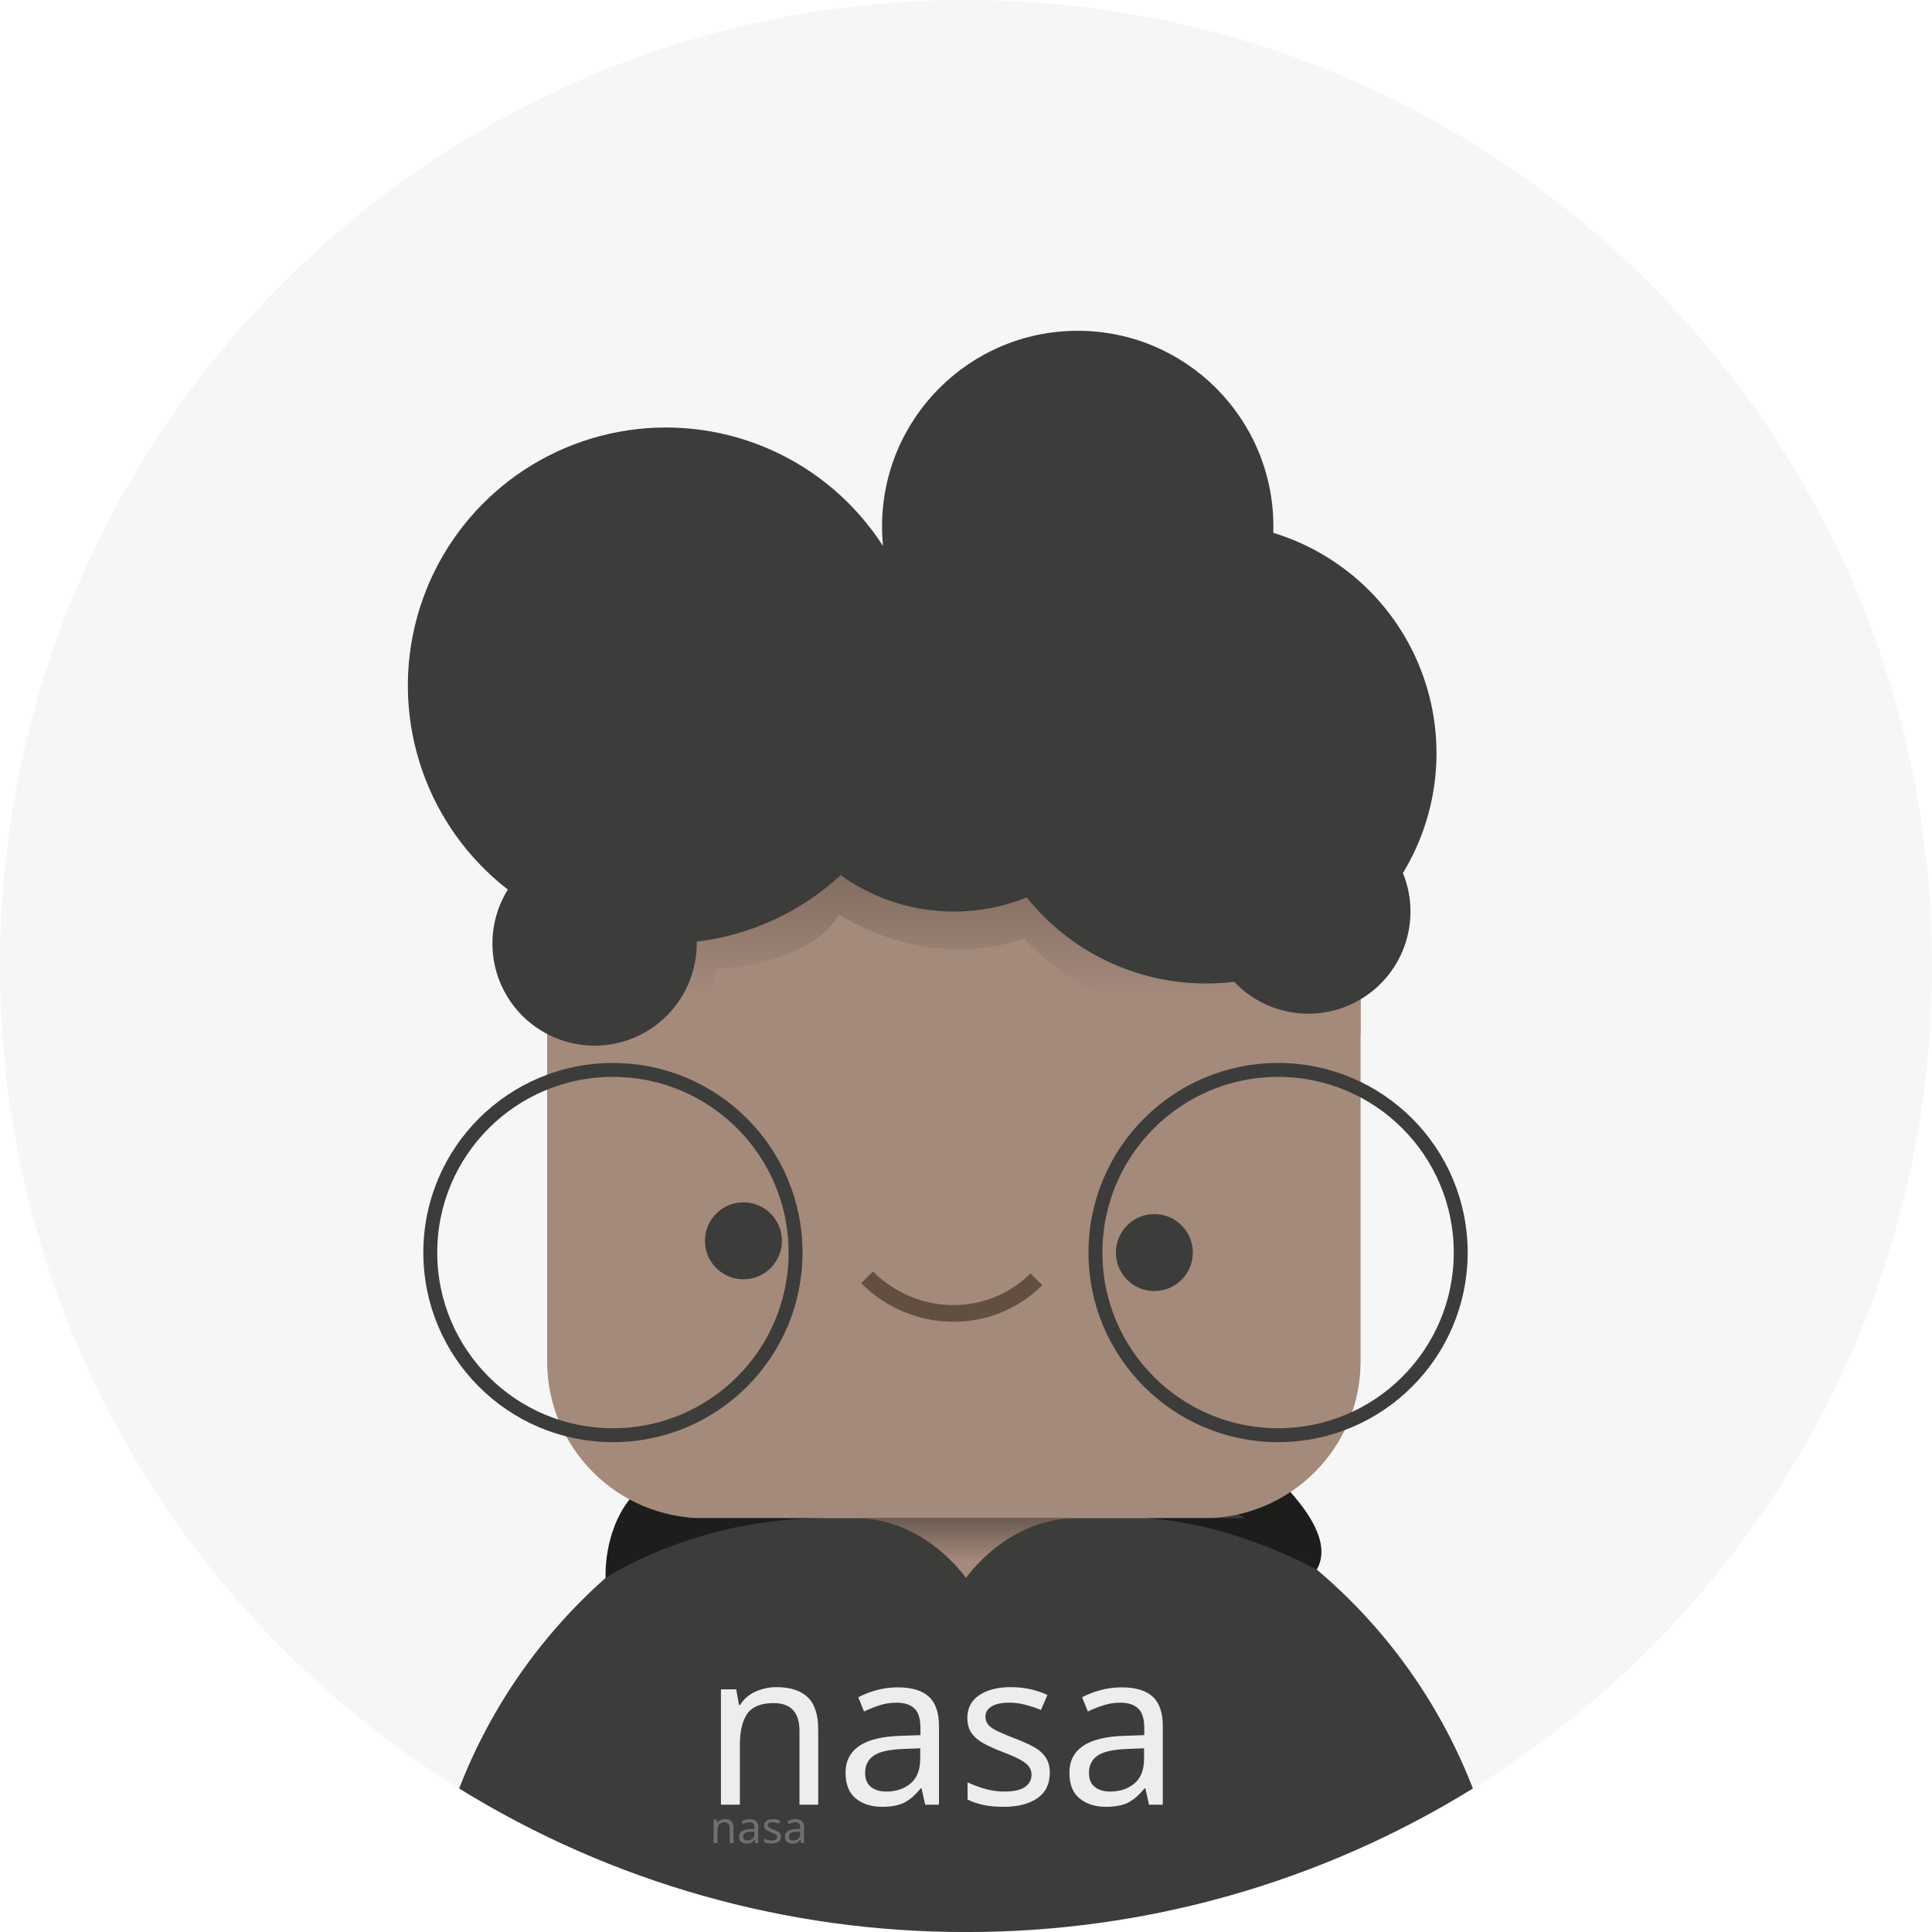
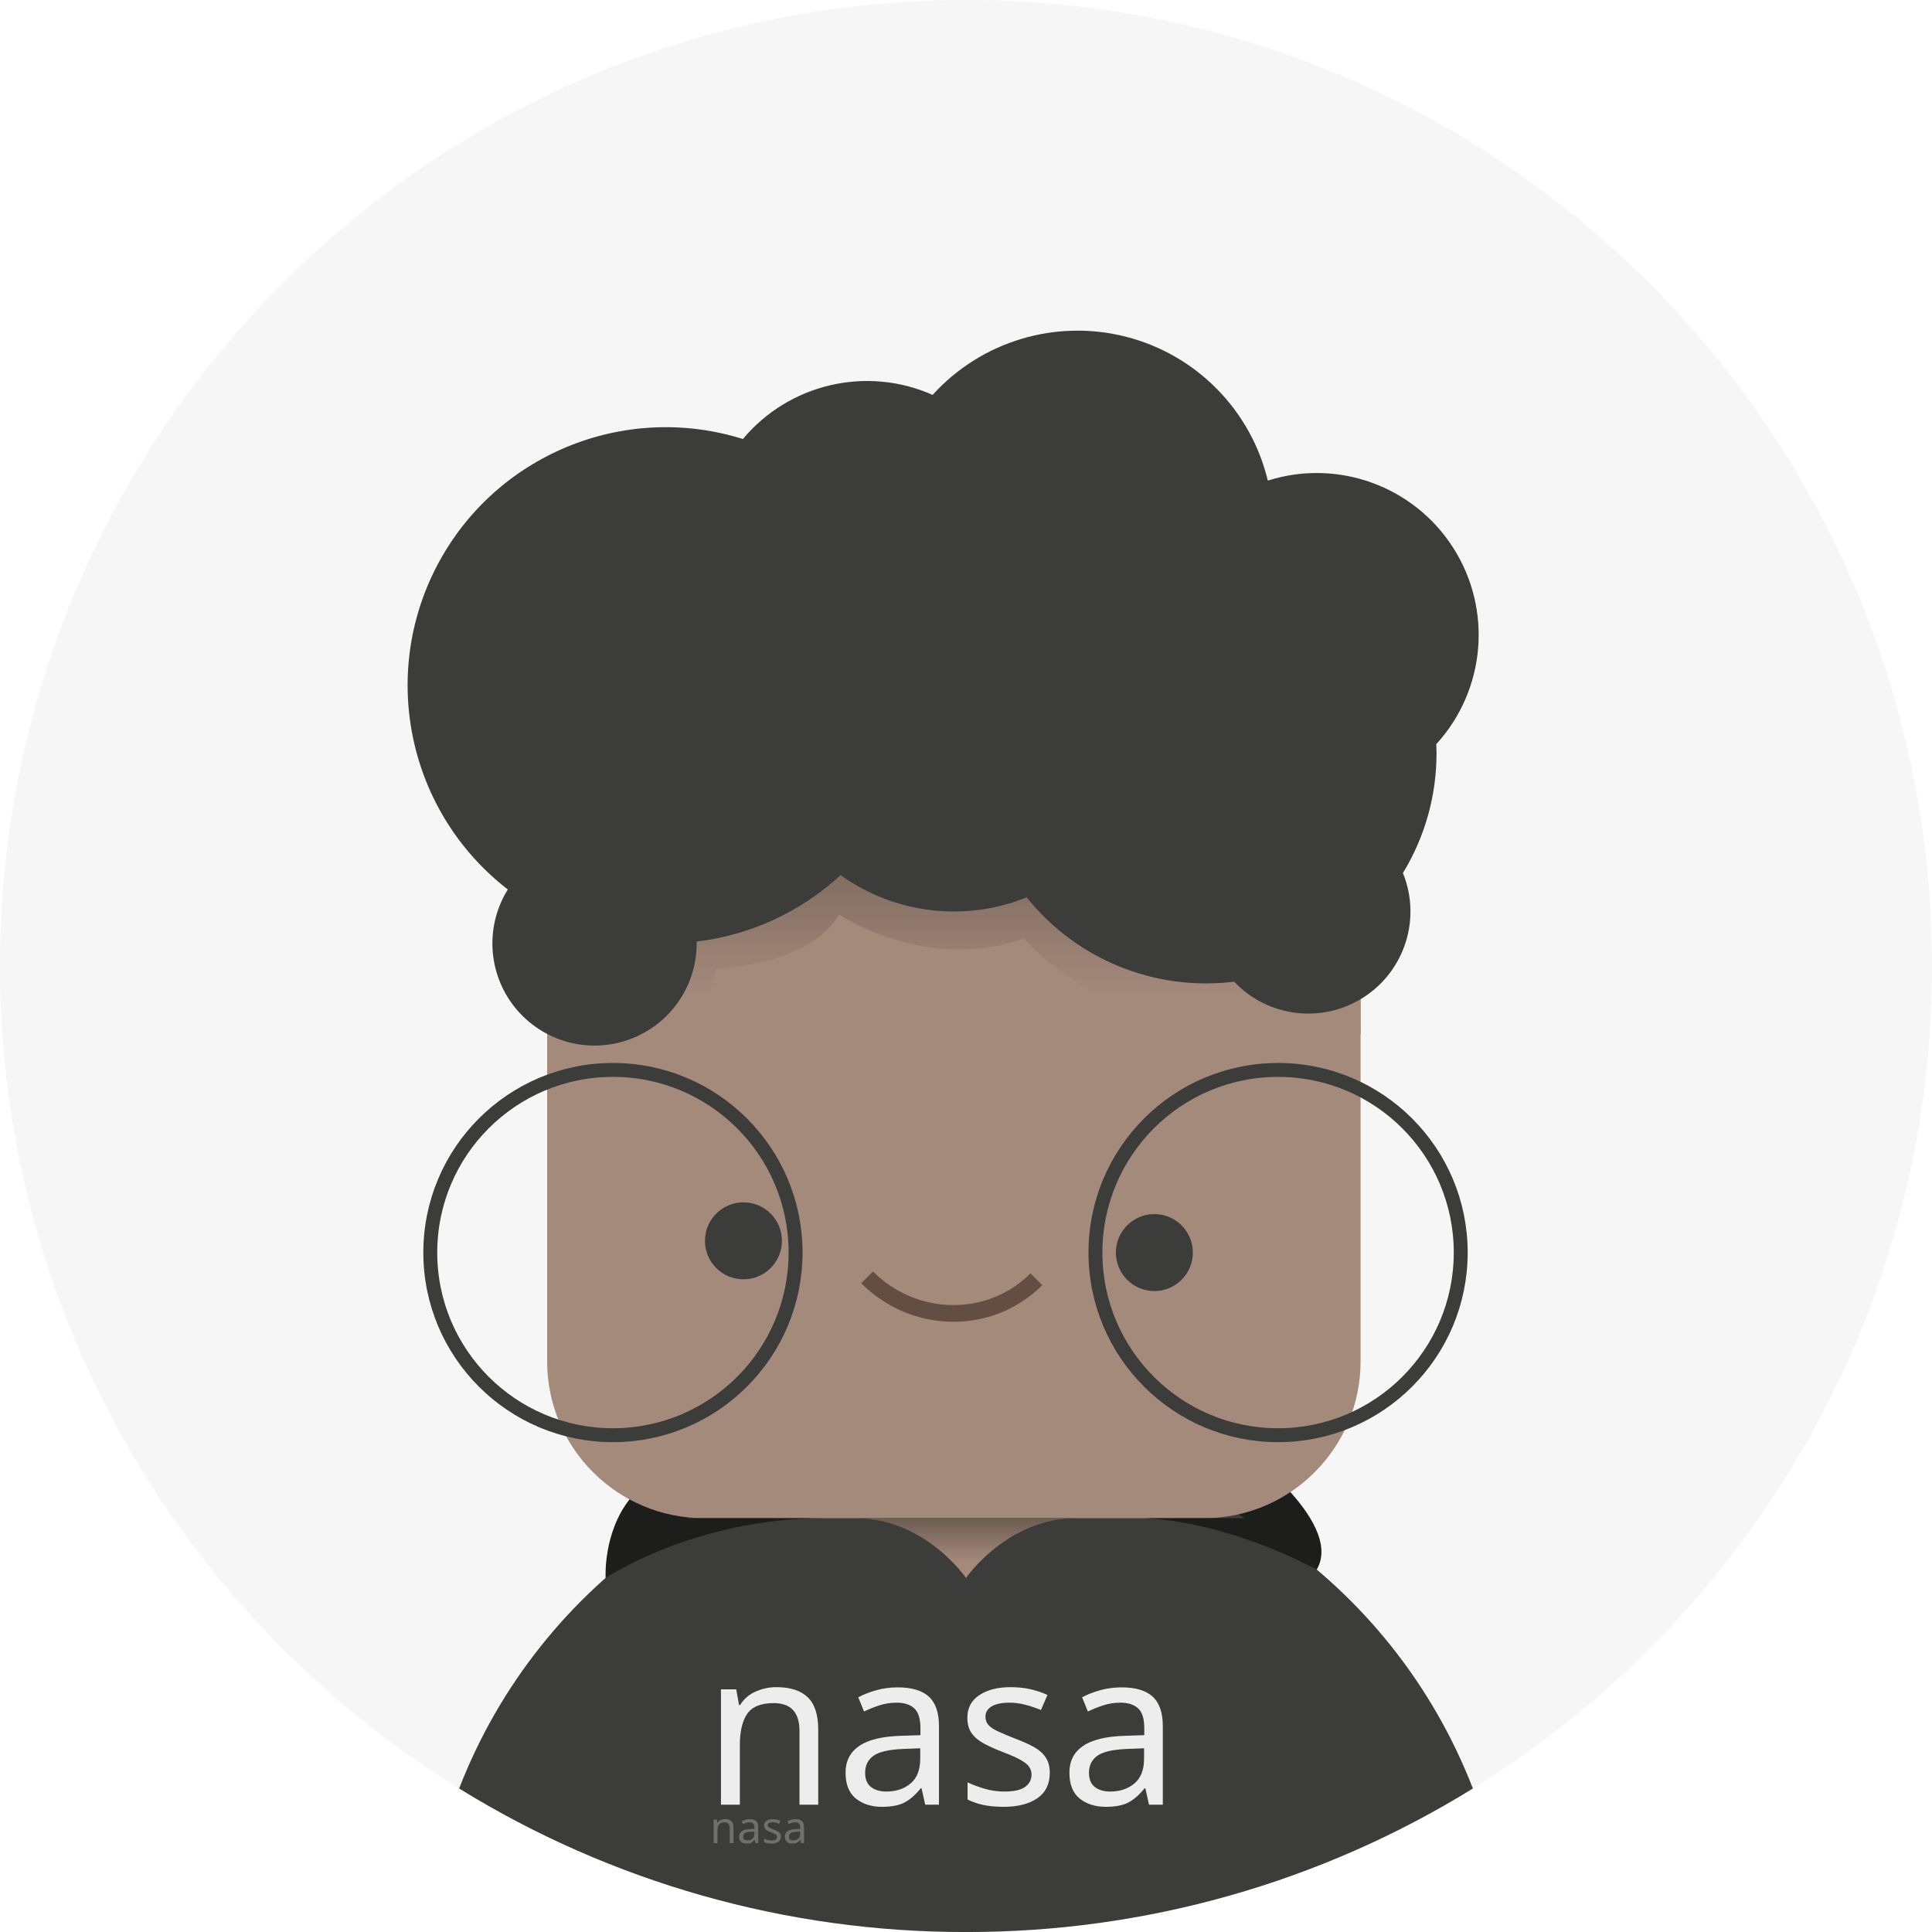
<svg xmlns="http://www.w3.org/2000/svg" xmlns:xlink="http://www.w3.org/1999/xlink" id="Capa_1" data-name="Capa 1" viewBox="0 0 694.25 694.25">
  <defs>
    <style>.cls-1{fill:#f6f6f6;}.cls-2{fill:#1d1d1b;}.cls-3{fill:#3c3c3b;}.cls-4{fill:#a48a7b;}.cls-5{fill:url(#Degradado_sin_nombre_108);}.cls-6,.cls-7{fill:none;stroke-miterlimit:10;}.cls-6{stroke:#3c3c3b;stroke-width:5px;}.cls-7{stroke:#634e42;stroke-width:6px;}.cls-8{fill:url(#Degradado_sin_nombre_108-2);}.cls-9{font-size:77.34px;fill:#ededed;}.cls-10,.cls-9{font-family:Nasa;}.cls-10{font-size:15.82px;}.cls-10,.cls-11{fill:#706f6f;}.cls-12{fill:url(#Degradado_sin_nombre_108-3);}</style>
    <linearGradient id="Degradado_sin_nombre_108" x1="495.64" y1="439.19" x2="495.64" y2="537.29" gradientUnits="userSpaceOnUse">
      <stop offset="0" stop-color="#6c5c51" />
      <stop offset="0.67" stop-color="#a08678" />
      <stop offset="0.73" stop-color="#a48a7b" />
    </linearGradient>
    <linearGradient id="Degradado_sin_nombre_108-2" x1="500" y1="698.43" x2="500" y2="719.91" xlink:href="#Degradado_sin_nombre_108" />
    <linearGradient id="Degradado_sin_nombre_108-3" x1="311.23" y1="624.84" x2="311.23" y2="624.84" xlink:href="#Degradado_sin_nombre_108" />
  </defs>
  <circle class="cls-1" cx="347.13" cy="347.13" r="347.13" />
  <path class="cls-2" d="M370.5,719.91s-1-16,8.6-28.27,132.42-31.42,132.42-31.42L596,670.78s40.43,28.49,30,46.14-209.21,42-209.21,42Z" transform="translate(-152.87 -152.87)" />
  <path class="cls-3" d="M500,847.13a345.51,345.51,0,0,0,182.14-51.58,195.33,195.33,0,0,0-364.28,0A345.51,345.51,0,0,0,500,847.13Z" transform="translate(-152.87 -152.87)" />
  <rect class="cls-4" x="196.61" y="253.25" width="292.3" height="292.3" rx="56.35" />
  <path class="cls-5" d="M349.48,535.06s52.09,15.26,60.69-34c0,0,33.66-1.18,44.22-19.57,0,0,30.91,21.13,66.52,8.61,0,0,28.57,34.43,74.74,27,0,0,21.06,20,46.14,7.43v-85.3H349.48Z" transform="translate(-152.87 -152.87)" />
-   <path class="cls-3" d="M657,466.58a36.7,36.7,0,0,1-60.63,39.09,83.48,83.48,0,0,1-10.06.61,82.53,82.53,0,0,1-64.5-30.92,69.89,69.89,0,0,1-66.87-8,92.3,92.3,0,0,1-51.72,23.88c0,.22,0,.45,0,.67a36.7,36.7,0,1,1-67.86-19.38,92.74,92.74,0,1,1,133-126.18c.63.89,1.23,1.79,1.81,2.7-.11-1.11-.19-2.22-.25-3.34s-.09-2.43-.09-3.66a70.31,70.31,0,1,1,140.62,0c0,.77,0,1.53,0,2.3A82.8,82.8,0,0,1,657,466.58Z" transform="translate(-152.87 -152.87)" />
  <circle class="cls-6" cx="220.25" cy="450.1" r="65.63" />
  <circle class="cls-6" cx="459.27" cy="450.1" r="65.63" />
  <path class="cls-7" d="M464.45,611.88c17,17,44.22,17.32,60.84.69" transform="translate(-152.87 -152.87)" />
  <circle class="cls-3" cx="267.15" cy="445.88" r="13.83" />
  <circle class="cls-3" cx="414.81" cy="450.1" r="13.83" />
  <path class="cls-2" d="M370.5,719.91s31.85-21.48,78.41-21.48H389.43" transform="translate(-152.87 -152.87)" />
  <path class="cls-2" d="M626,716.92s-29.61-16.67-61.3-18.49H605Z" transform="translate(-152.87 -152.87)" />
  <path class="cls-8" d="M500,698.43H460.3c25.05,0,39.7,21.48,39.7,21.48s14.65-21.48,39.7-21.48Z" transform="translate(-152.87 -152.87)" />
  <text class="cls-9" transform="translate(252.49 648.5)">nasa</text>
  <text class="cls-10" transform="translate(255.09 662.32)">nasa</text>
  <path class="cls-11" d="M335.13,761.4" transform="translate(-152.87 -152.87)" />
  <path class="cls-12" d="M311.23,624.84" transform="translate(-152.87 -152.87)" />
+   <path class="cls-3" d="M669,420.26a58.18,58.18,0,0,0-60.55-94.69A70.31,70.31,0,0,0,488,294.77a58.14,58.14,0,0,0-68.17,15.86A92.75,92.75,0,0,0,335.35,472.5a36.7,36.7,0,1,0,67.86,19.38c0-.22,0-.45,0-.67a92.3,92.3,0,0,0,51.72-23.88,69.89,69.89,0,0,0,66.87,8,82.53,82.53,0,0,0,64.5,30.92,83.48,83.48,0,0,0,10.06-.61A36.7,36.7,0,0,0,657,466.58a82.32,82.32,0,0,0,12.07-43.06C669.05,422.43,669,421.34,669,420.26Z" transform="translate(-152.87 -152.87)" />
</svg>
